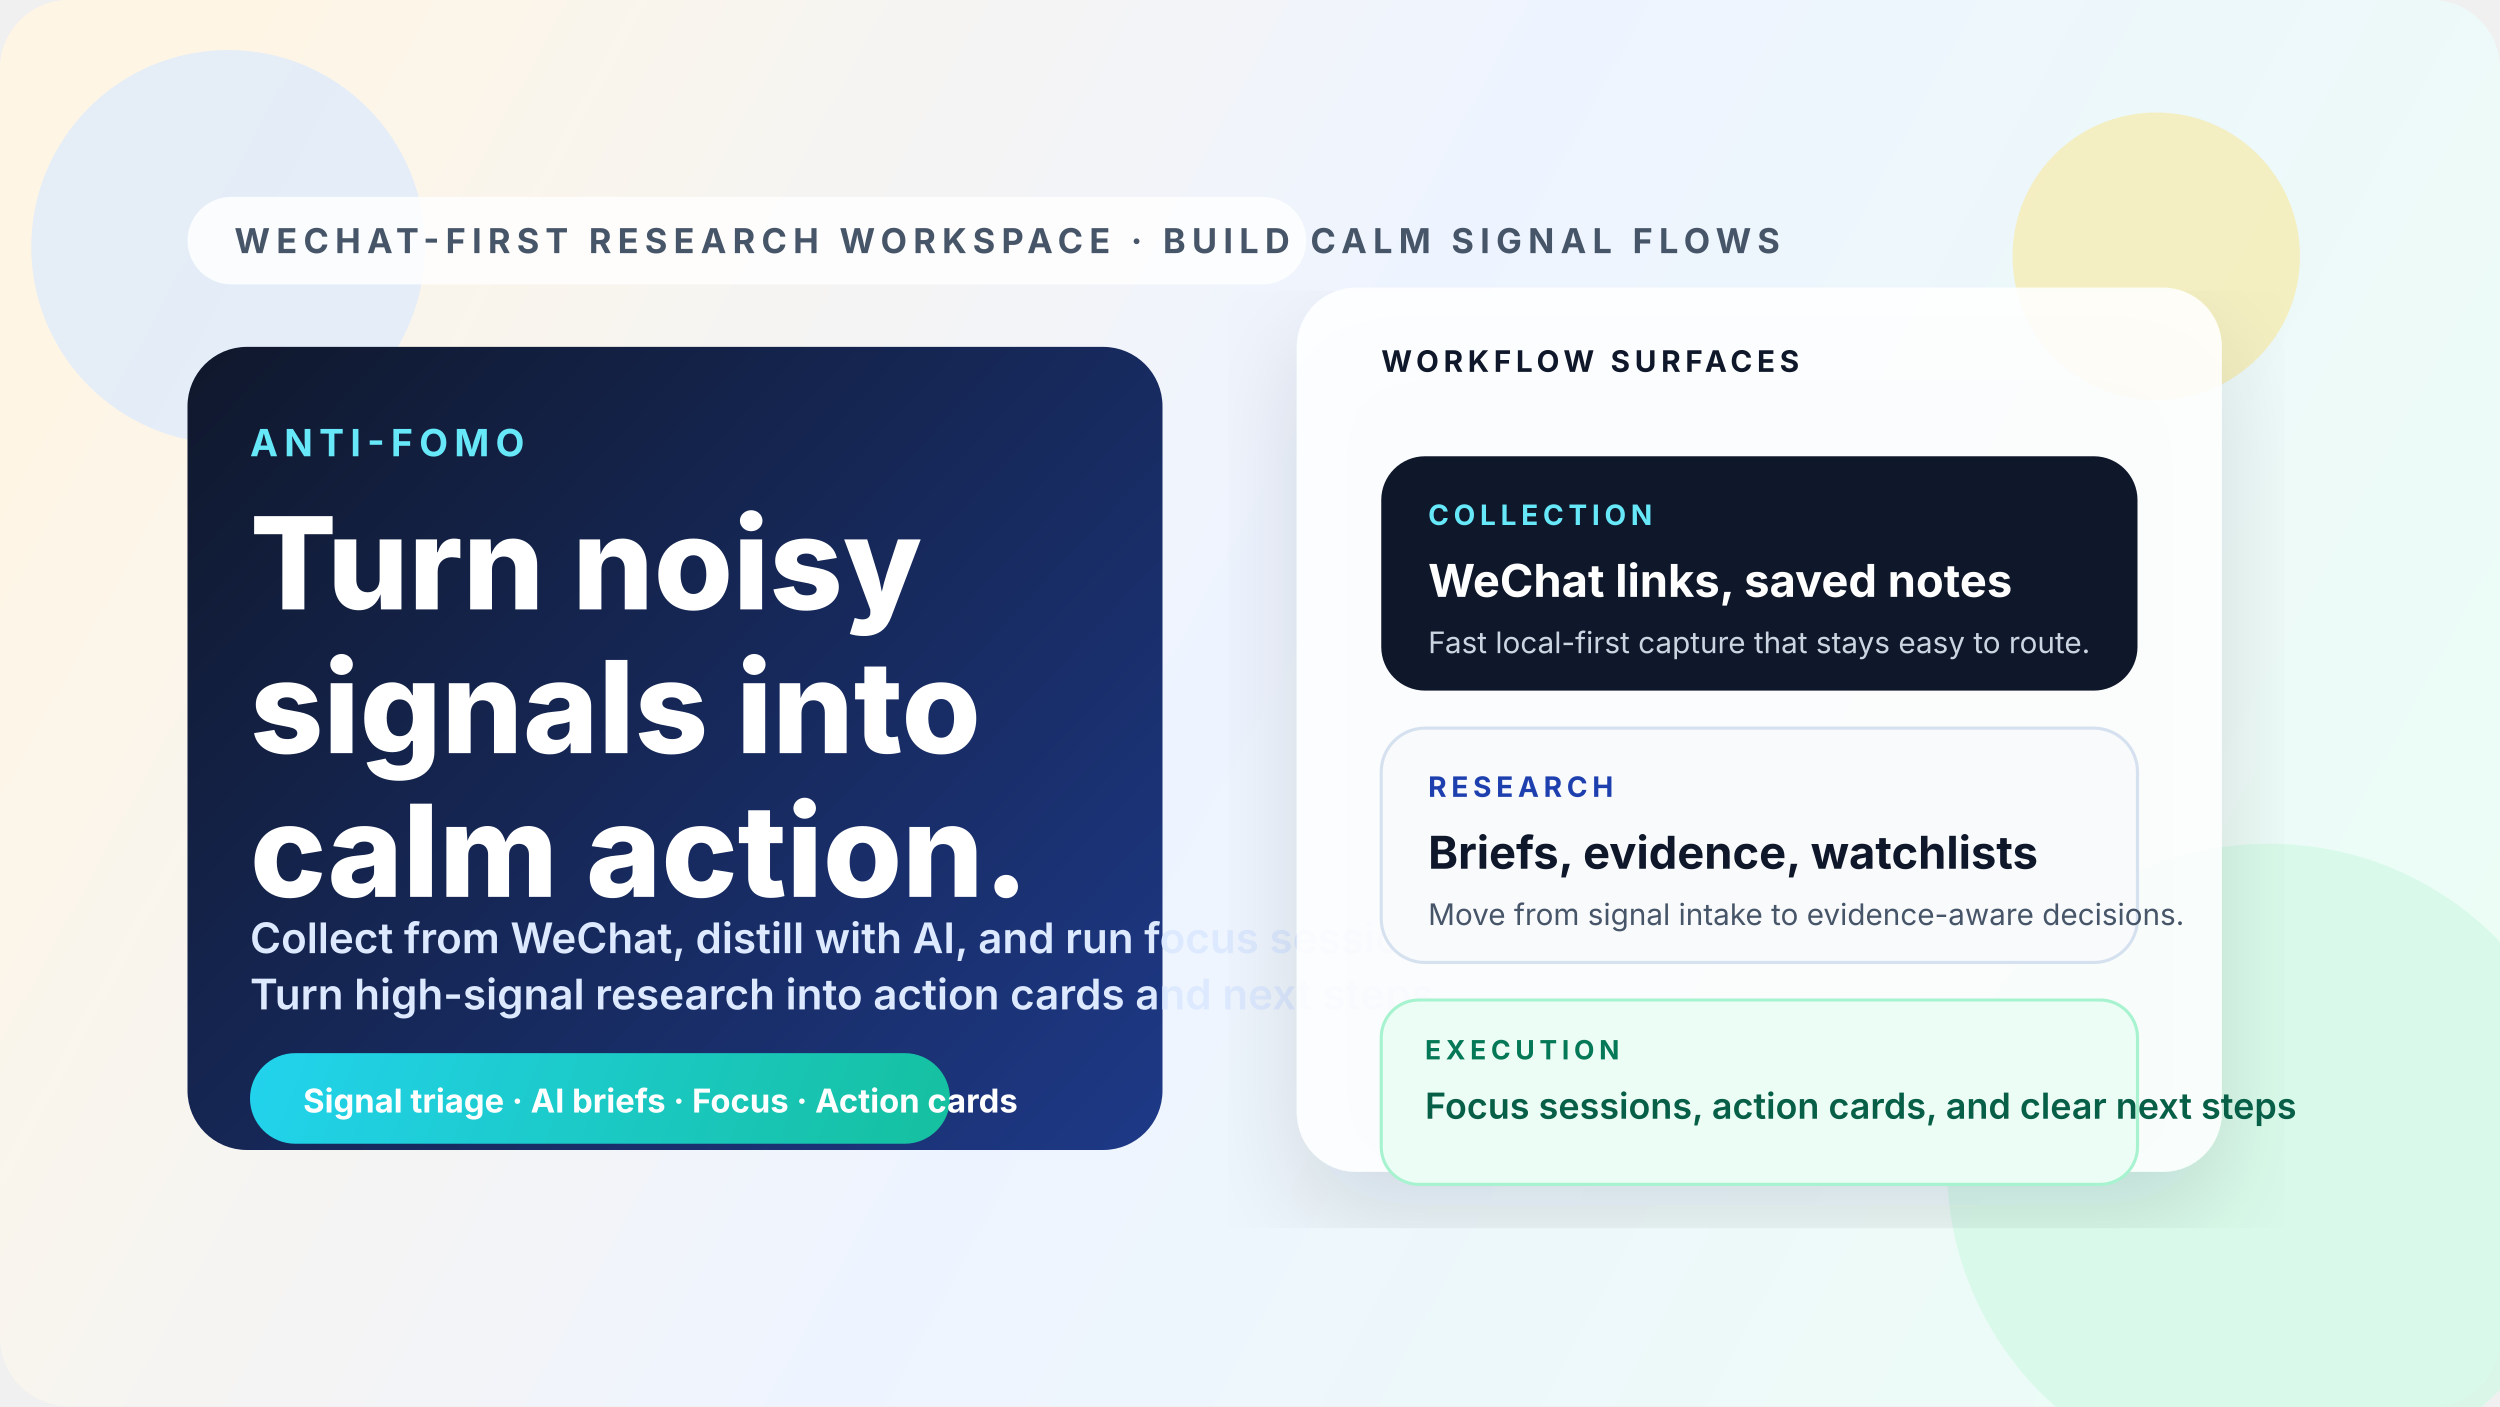
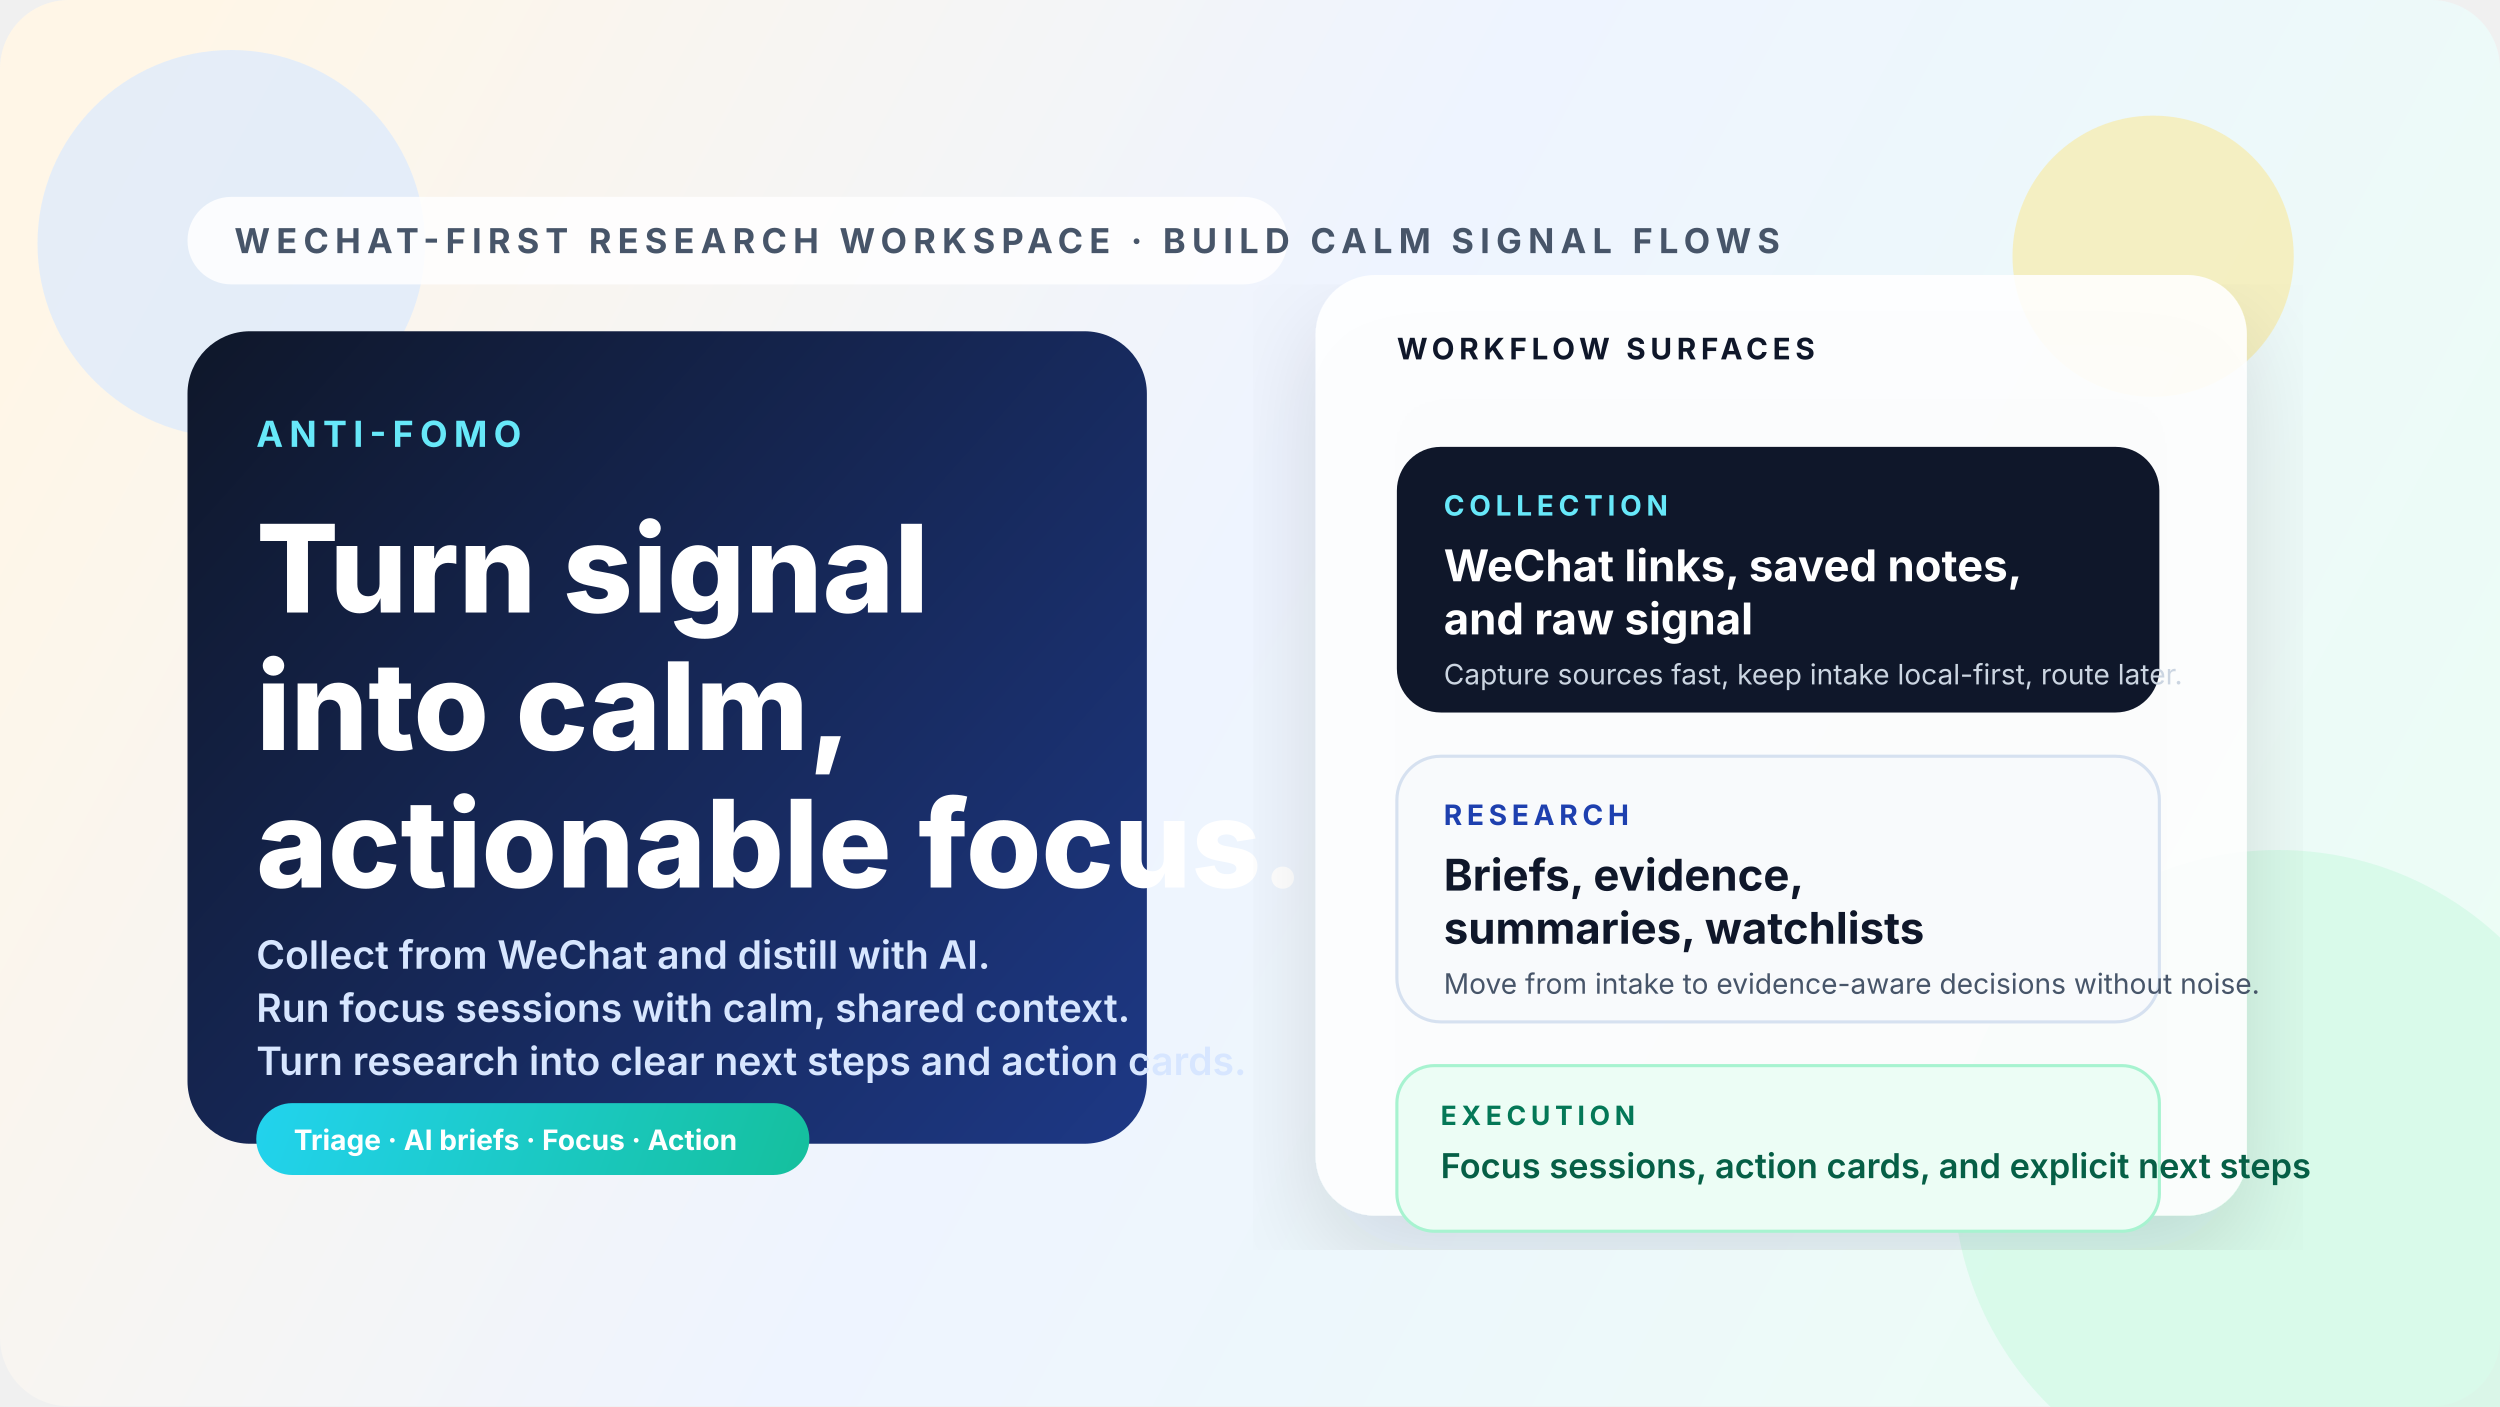
<svg xmlns="http://www.w3.org/2000/svg" width="1600" height="900" viewBox="0 0 1600 900" fill="none">
  <defs>
-     <linearGradient id="bg" x1="96" y1="68" x2="1496" y2="830" gradientUnits="userSpaceOnUse">
-       <stop stop-color="#FFF5E4" />
-       <stop offset="0.48" stop-color="#EEF4FF" />
+     <linearGradient id="bg" x1="92" y1="62" x2="1502" y2="834" gradientUnits="userSpaceOnUse">
+       <stop stop-color="#FFF6E7" />
+       <stop offset="0.47" stop-color="#EEF4FF" />
      <stop offset="1" stop-color="#ECFDF5" />
    </linearGradient>
-     <linearGradient id="hero" x1="140" y1="180" x2="760" y2="760" gradientUnits="userSpaceOnUse">
+     <linearGradient id="panel" x1="132" y1="204" x2="760" y2="764" gradientUnits="userSpaceOnUse">
      <stop stop-color="#0F172A" />
      <stop offset="1" stop-color="#1E3A8A" />
    </linearGradient>
-     <linearGradient id="accent" x1="0" y1="0" x2="560" y2="220" gradientUnits="userSpaceOnUse">
+     <linearGradient id="accent" x1="0" y1="0" x2="440" y2="160" gradientUnits="userSpaceOnUse">
      <stop stop-color="#22D3EE" />
      <stop offset="1" stop-color="#10B981" />
    </linearGradient>
-     <filter id="shadow" x="786" y="158" width="676" height="628" filterUnits="userSpaceOnUse" color-interpolation-filters="sRGB">
+     <filter id="shadow" x="802" y="154" width="672" height="646" filterUnits="userSpaceOnUse" color-interpolation-filters="sRGB">
      <feDropShadow dx="0" dy="28" stdDeviation="32" flood-color="#0F172A" flood-opacity="0.14" />
    </filter>
  </defs>
  <rect width="1600" height="900" rx="44" fill="url(#bg)" />
-   <circle cx="146" cy="158" r="126" fill="#DBEAFE" fill-opacity="0.72" />
-   <circle cx="1452" cy="746" r="206" fill="#D1FAE5" fill-opacity="0.68" />
-   <circle cx="1380" cy="164" r="92" fill="#FDE68A" fill-opacity="0.5" />
-   <rect x="120" y="126" width="716" height="56" rx="28" fill="white" fill-opacity="0.82" />
+   <circle cx="148" cy="156" r="124" fill="#DBEAFE" fill-opacity="0.72" />
+   <circle cx="1458" cy="752" r="208" fill="#D1FAE5" fill-opacity="0.68" />
+   <circle cx="1378" cy="164" r="90" fill="#FDE68A" fill-opacity="0.5" />
+   <rect x="120" y="126" width="704" height="56" rx="28" fill="white" fill-opacity="0.84" />
  <text x="150" y="162" fill="#475569" font-family="SF Pro Text, Inter, Arial, sans-serif" font-size="22" font-weight="700" letter-spacing="4">WECHAT-FIRST RESEARCH WORKSPACE · BUILD CALM SIGNAL FLOWS</text>
-   <rect x="120" y="222" width="624" height="514" rx="38" fill="url(#hero)" />
-   <text x="160" y="292" fill="#67E8F9" font-family="SF Pro Text, Inter, Arial, sans-serif" font-size="24" font-weight="700" letter-spacing="4">ANTI-FOMO</text>
-   <text x="160" y="390" fill="white" font-family="SF Pro Display, Inter, Arial, sans-serif" font-size="82" font-weight="760">Turn noisy</text>
-   <text x="160" y="482" fill="white" font-family="SF Pro Display, Inter, Arial, sans-serif" font-size="82" font-weight="760">signals into</text>
-   <text x="160" y="574" fill="white" font-family="SF Pro Display, Inter, Arial, sans-serif" font-size="82" font-weight="760">calm action.</text>
-   <text x="160" y="610" fill="#DCE9FF" font-family="SF Pro Text, Inter, Arial, sans-serif" font-size="27" font-weight="600">Collect from WeChat, distill with AI, and run focus sessions.</text>
-   <text x="160" y="646" fill="#DCE9FF" font-family="SF Pro Text, Inter, Arial, sans-serif" font-size="27" font-weight="600">Turn high-signal research into action cards and next steps.</text>
-   <g transform="translate(160 674)">
-     <rect width="448" height="58" rx="29" fill="url(#accent)" />
-     <text x="34" y="38" fill="white" font-family="SF Pro Text, Inter, Arial, sans-serif" font-size="21" font-weight="700">Signal triage · AI briefs · Focus · Action cards</text>
+   <rect x="120" y="212" width="614" height="520" rx="40" fill="url(#panel)" />
+   <text x="164" y="286" fill="#67E8F9" font-family="SF Pro Text, Inter, Arial, sans-serif" font-size="23" font-weight="700" letter-spacing="4">ANTI-FOMO</text>
+   <text x="164" y="392" fill="white" font-family="SF Pro Display, Inter, Arial, sans-serif" font-size="78" font-weight="760">Turn signal</text>
+   <text x="164" y="480" fill="white" font-family="SF Pro Display, Inter, Arial, sans-serif" font-size="78" font-weight="760">into calm,</text>
+   <text x="164" y="568" fill="white" font-family="SF Pro Display, Inter, Arial, sans-serif" font-size="78" font-weight="760">actionable focus.</text>
+   <text x="164" y="620" fill="#D7E6FF" font-family="SF Pro Text, Inter, Arial, sans-serif" font-size="25" font-weight="600">Collect from WeChat and distill with AI.</text>
+   <text x="164" y="654" fill="#D7E6FF" font-family="SF Pro Text, Inter, Arial, sans-serif" font-size="25" font-weight="600">Run focus sessions with calm, shared context.</text>
+   <text x="164" y="688" fill="#D7E6FF" font-family="SF Pro Text, Inter, Arial, sans-serif" font-size="25" font-weight="600">Turn research into clear next steps and action cards.</text>
+   <g transform="translate(164 706)">
+     <rect width="354" height="46" rx="23" fill="url(#accent)" />
+     <text x="24" y="30" fill="white" font-family="SF Pro Text, Inter, Arial, sans-serif" font-size="18" font-weight="700">Triage · AI briefs · Focus · Action</text>
  </g>
  <g filter="url(#shadow)">
-     <rect x="830" y="184" width="592" height="566" rx="38" fill="white" fill-opacity="0.86" />
+     <rect x="842" y="176" width="596" height="602" rx="38" fill="white" fill-opacity="0.88" />
  </g>
-   <g transform="translate(884 238)">
+   <g transform="translate(894 230)">
    <text x="0" y="0" fill="#0F172A" font-family="SF Pro Text, Inter, Arial, sans-serif" font-size="19" font-weight="700" letter-spacing="3">WORKFLOW SURFACES</text>
-     <g transform="translate(0 54)">
-       <rect width="484" height="150" rx="28" fill="#0F172A" />
+     <g transform="translate(0 56)">
+       <rect width="488" height="170" rx="28" fill="#0F172A" />
      <text x="30" y="44" fill="#67E8F9" font-family="SF Pro Text, Inter, Arial, sans-serif" font-size="18" font-weight="700" letter-spacing="3">COLLECTION</text>
-       <text x="30" y="90" fill="white" font-family="SF Pro Display, Inter, Arial, sans-serif" font-size="29" font-weight="700">WeChat links, saved notes</text>
-       <text x="30" y="126" fill="#CBD5E1" font-family="SF Pro Text, Inter, Arial, sans-serif" font-size="19">Fast local-first capture that stays easy to route.</text>
+       <text x="30" y="86" fill="white" font-family="SF Pro Display, Inter, Arial, sans-serif" font-size="28" font-weight="700">WeChat links, saved notes,</text>
+       <text x="30" y="120" fill="white" font-family="SF Pro Display, Inter, Arial, sans-serif" font-size="28" font-weight="700">and raw signal</text>
+       <text x="30" y="152" fill="#CBD5E1" font-family="SF Pro Text, Inter, Arial, sans-serif" font-size="18">Capture sources fast, keep intake local-first, route later.</text>
    </g>
-     <g transform="translate(0 228)">
-       <rect width="484" height="150" rx="28" fill="#F8FAFC" stroke="#D6E1F0" stroke-width="2" />
+     <g transform="translate(0 254)">
+       <rect width="488" height="170" rx="28" fill="#F8FAFC" stroke="#D6E1F0" stroke-width="2" />
      <text x="30" y="44" fill="#1E40AF" font-family="SF Pro Text, Inter, Arial, sans-serif" font-size="18" font-weight="700" letter-spacing="3">RESEARCH</text>
-       <text x="30" y="90" fill="#0F172A" font-family="SF Pro Display, Inter, Arial, sans-serif" font-size="29" font-weight="700">Briefs, evidence, watchlists</text>
-       <text x="30" y="126" fill="#475569" font-family="SF Pro Text, Inter, Arial, sans-serif" font-size="19">Move from signal intake to evidence-aware decisions.</text>
+       <text x="30" y="86" fill="#0F172A" font-family="SF Pro Display, Inter, Arial, sans-serif" font-size="28" font-weight="700">Briefs, evidence,</text>
+       <text x="30" y="120" fill="#0F172A" font-family="SF Pro Display, Inter, Arial, sans-serif" font-size="28" font-weight="700">summaries, watchlists</text>
+       <text x="30" y="152" fill="#475569" font-family="SF Pro Text, Inter, Arial, sans-serif" font-size="18">Move from intake to evidence-aware decisions without noise.</text>
    </g>
-     <g transform="translate(0 402)">
-       <rect width="484" height="118" rx="24" fill="#ECFDF5" stroke="#A7F3D0" stroke-width="2" />
+     <g transform="translate(0 452)">
+       <rect width="488" height="106" rx="24" fill="#ECFDF5" stroke="#A7F3D0" stroke-width="2" />
      <text x="28" y="38" fill="#047857" font-family="SF Pro Text, Inter, Arial, sans-serif" font-size="17" font-weight="700" letter-spacing="3">EXECUTION</text>
-       <text x="28" y="76" fill="#065F46" font-family="SF Pro Text, Inter, Arial, sans-serif" font-size="23" font-weight="600">Focus sessions, action cards, and clear next steps</text>
+       <text x="28" y="72" fill="#065F46" font-family="SF Pro Text, Inter, Arial, sans-serif" font-size="22" font-weight="600">Focus sessions, action cards, and explicit next steps</text>
    </g>
  </g>
</svg>
